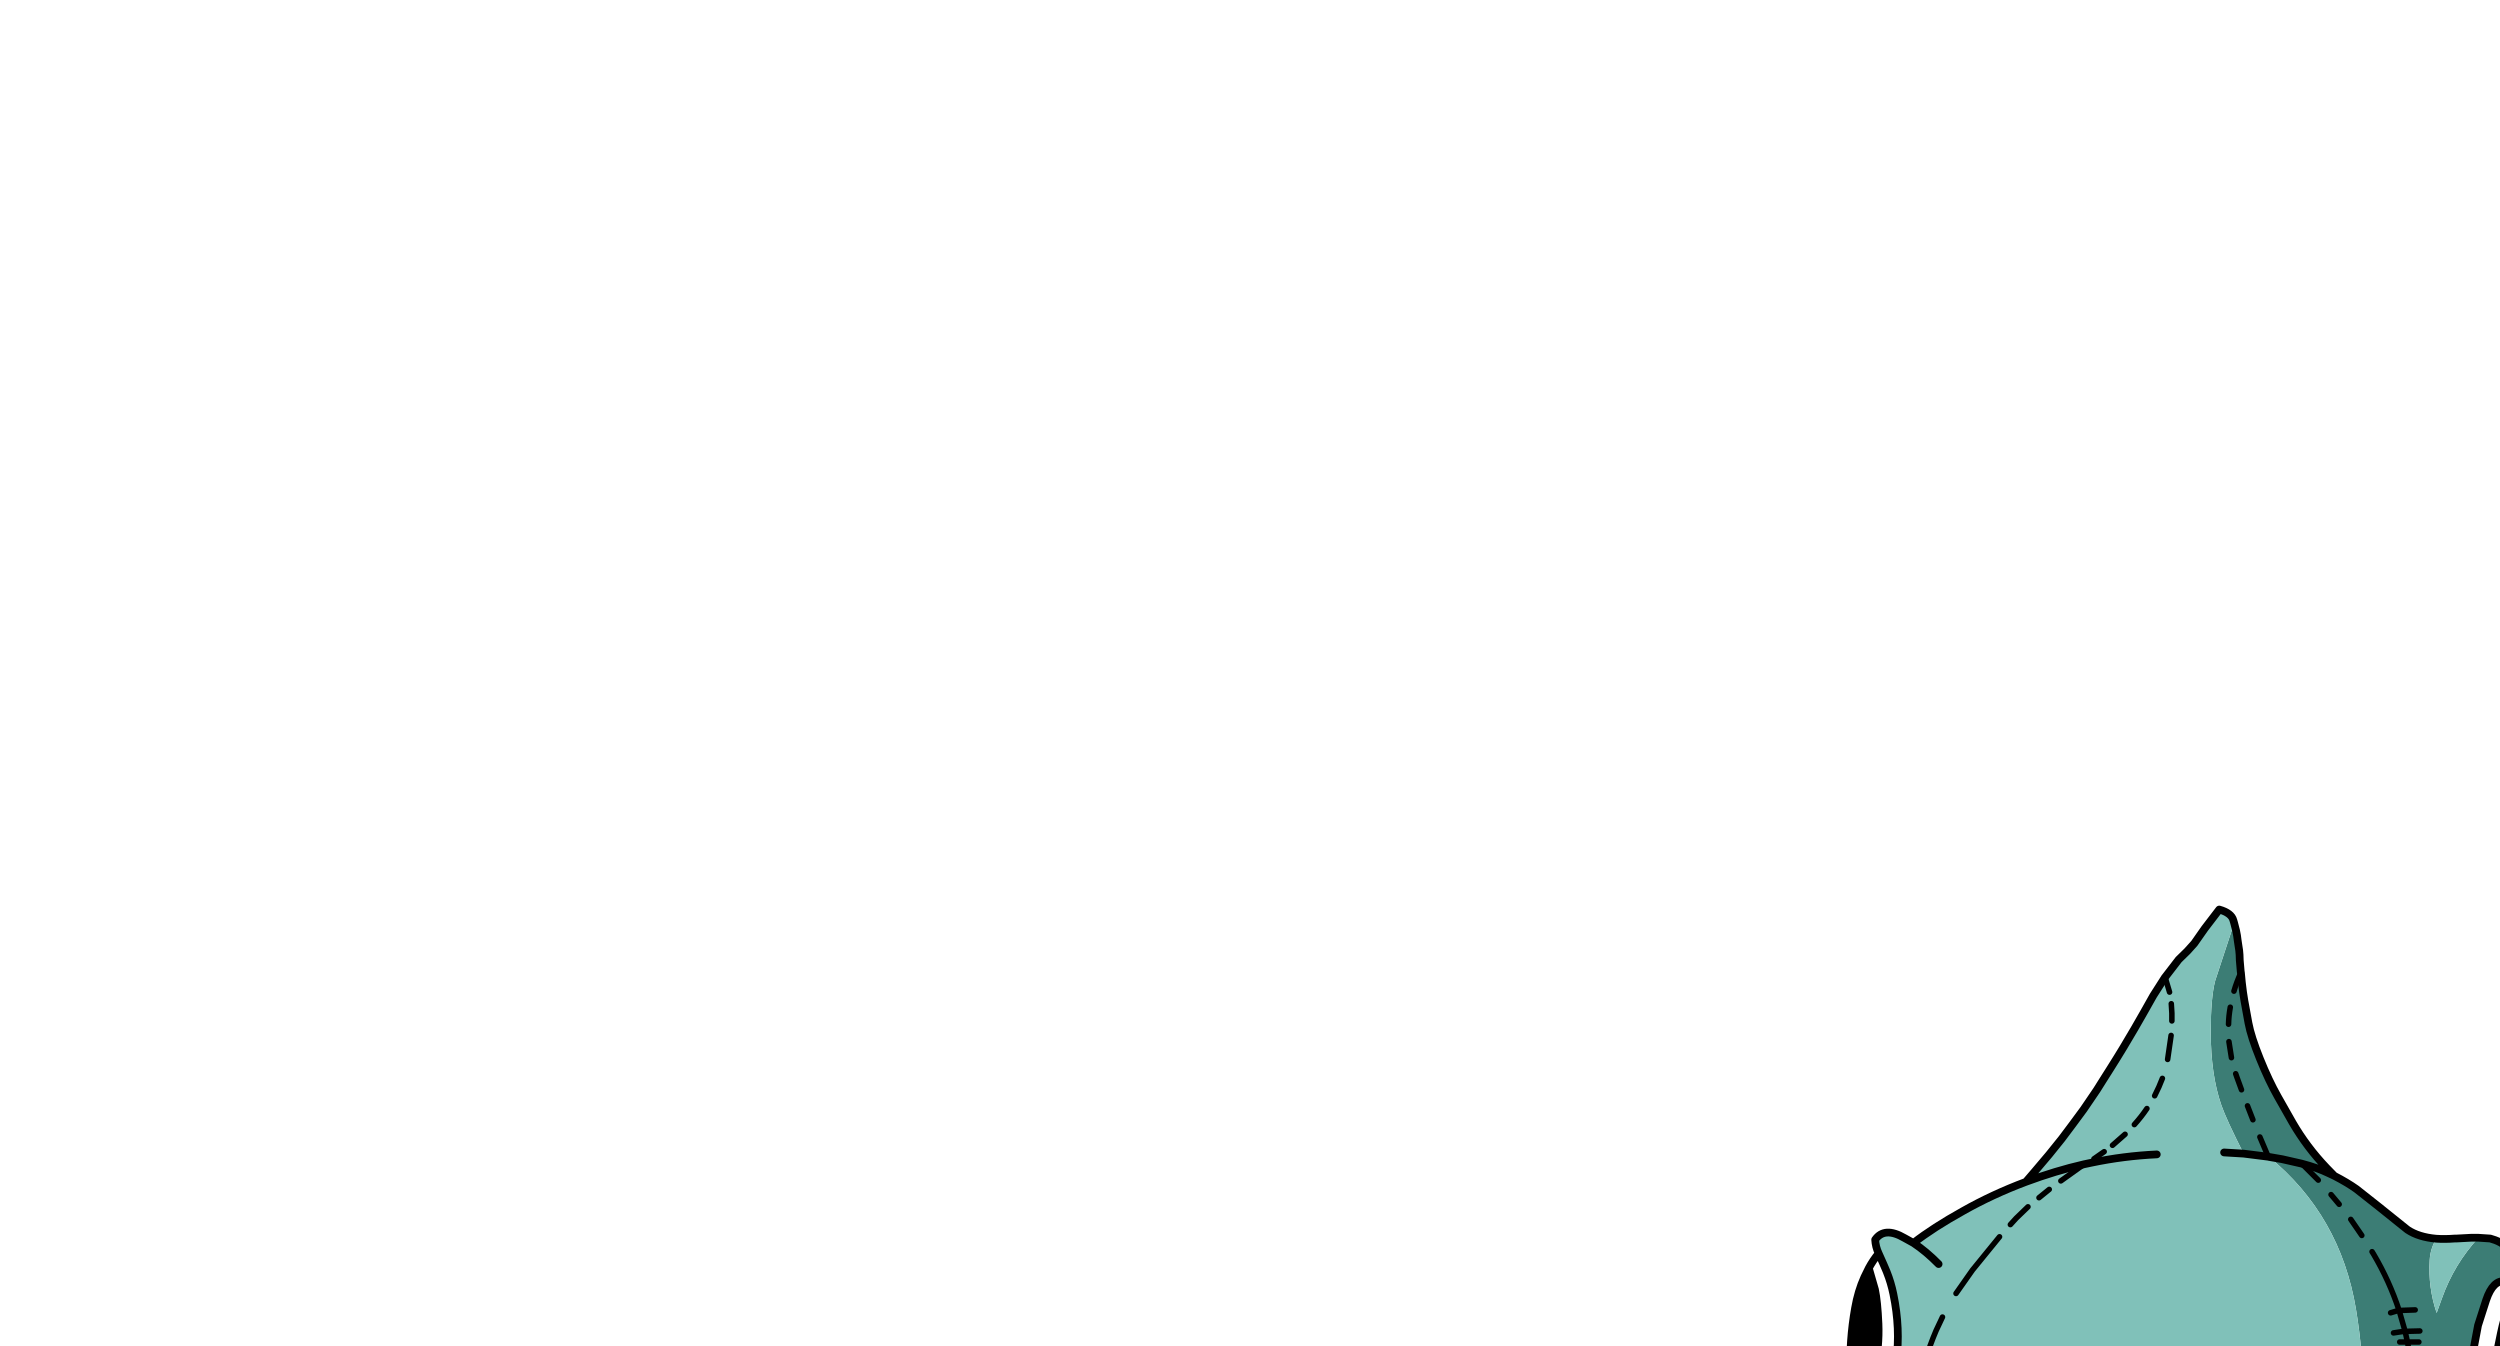
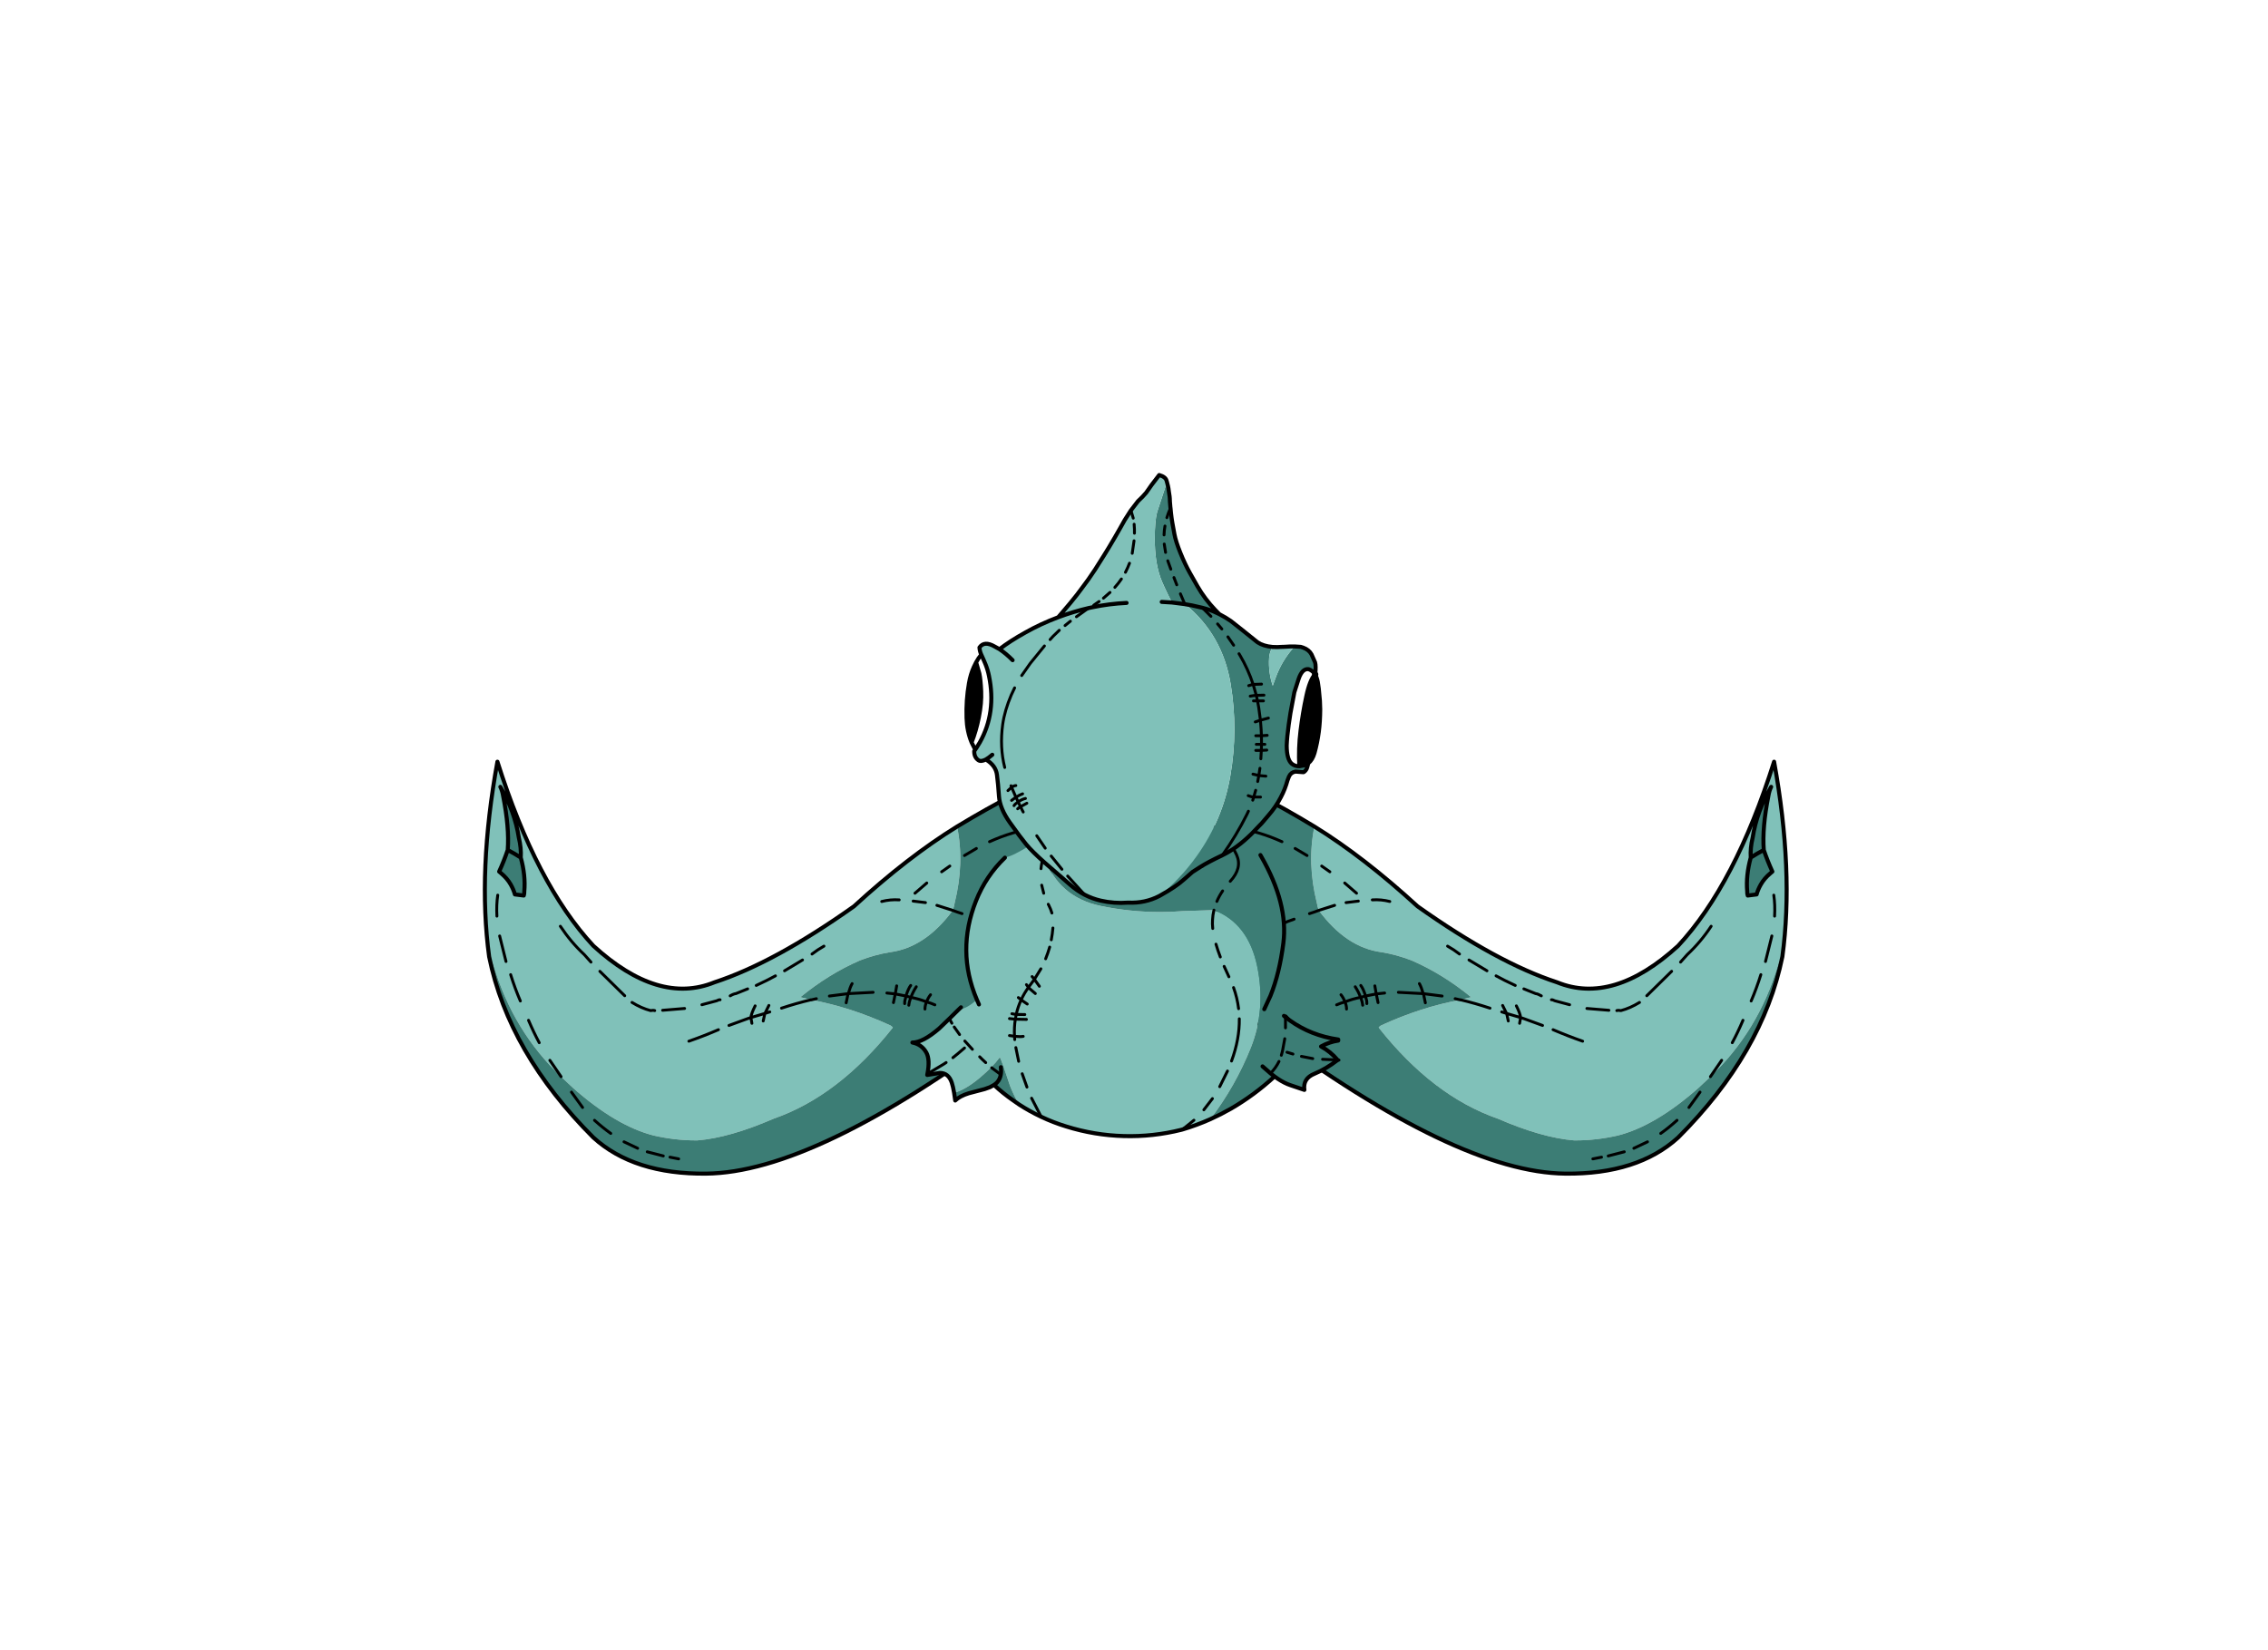
- <svg width="11000px" height="8000px" style="fill-rule: evenodd; pointer-events: none; -moz-user-select: none; width: 100%; height: 100%;" color-interpolation-filters="sRGB">
+ <svg xmlns="http://www.w3.org/2000/svg" version="1.1" viewBox="0 0 11000 8000">
  <g enable-background="new">
    <g>
      <g>
        <g transform="matrix(-0.4899902 0 0 0.4899902 6058 4537)">
          <g>
            <path fill-opacity="1.000" fill="rgb(128,193,185)" d="M -5168 -1470 Q -5025 -1227 -4985 -967 Q -4960 -864 -4966 -770 Q -4917 -592 -4931 -435 Q -4930 -412 -4936 -394 L -5024 -405 Q -5037 -453 -5066 -504 Q -5100 -564 -5161 -615 L -5180 -631 Q -5132 -736 -5095 -845 Q -5078 -1065 -5141 -1383 Q -5149 -1431 -5168 -1470 Z M -5197 -1719 Q -5394 -636 -5279 211 Q -5246 257 -5232 307 Q -5040 948 -4567 1399 L -4449 1510 Q -4021 1888 -3649 1982 Q -3436 2030 -3234 2030 Q -3226 2030 -3218 2030 Q -2899 2004 -2463 1815 Q -1819 1591 -1283 913 Q -1294 897 -1309 891 Q -1704 710 -2091 639 L -2093 638 L -2198 612 Q -1917 382 -1608 248 Q -1460 191 -1312 167 Q -963 122 -690 -247 Q -677 -284 -671 -321 Q -573 -715 -647 -1077 L -647 -1077 Q -1136 -775 -1668 -287 Q -2455 271 -3049 465 Q -3203 528 -3364 528 Q -3782 528 -4247 104 Q -4812 -503 -5197 -1719 Z">

</path>
            <path fill-opacity="1.000" fill="rgb(60,125,117)" d="M -5168 -1470 Q -5149 -1431 -5141 -1383 Q -5078 -1065 -5095 -845 Q -5132 -736 -5180 -631 L -5161 -615 Q -5100 -564 -5066 -504 Q -5037 -453 -5024 -405 L -4936 -394 Q -4930 -412 -4931 -435 Q -4917 -592 -4966 -770 Q -4960 -864 -4985 -967 Q -5025 -1227 -5168 -1470 Z M -84 -1393 Q -348 -1258 -647 -1077 Q -573 -715 -671 -321 Q -677 -284 -690 -247 Q -963 122 -1312 167 Q -1460 191 -1608 248 Q -1917 382 -2198 612 L -2093 638 L -2091 639 Q -1704 710 -1309 891 Q -1294 897 -1283 913 Q -1819 1591 -2463 1815 Q -2899 2004 -3218 2030 Q -3226 2030 -3234 2030 Q -3436 2030 -3649 1982 Q -4021 1888 -4449 1510 L -4567 1399 Q -5040 948 -5232 307 Q -5246 257 -5279 211 L -5279 211 Q -5085 1165 -4247 2002 Q -3854 2359 -3161 2359 Q -3146 2359 -3130 2359 Q -2062 2348 -148 930 Q 250 515 324 -61 Q 378 -656 -84 -1393 Z">

</path>
            <path fill="none" stroke-opacity="1.000" stroke="rgb(0,0,0)" stroke-linejoin="round" stroke-linecap="round" stroke-width="40" d="M -5168 -1470 Q -5025 -1227 -4985 -967 Q -4960 -864 -4966 -770 Q -4917 -592 -4931 -435 Q -4930 -412 -4936 -394 L -5024 -405 Q -5037 -453 -5066 -504 Q -5100 -564 -5161 -615 L -5180 -631 Q -5132 -736 -5095 -845 Q -5078 -1065 -5141 -1383 Q -5149 -1431 -5168 -1470 Z M -4966 -770 Q -5027 -809 -5095 -845 M -5279 211 Q -5085 1165 -4247 2002 Q -3845 2367 -3130 2359 Q -2062 2348 -148 930 Q 250 515 324 -61 Q 378 -656 -84 -1393 Q -348 -1258 -647 -1077 Q -1136 -775 -1668 -287 Q -2455 271 -3049 465 Q -3604 691 -4247 104 Q -4812 -503 -5197 -1719 Q -5394 -636 -5279 211 Z">

</path>
            <path fill="none" stroke-opacity="1.000" stroke="rgb(0,0,0)" stroke-linejoin="round" stroke-linecap="round" stroke-width="28.572" d="M -5194 -398 Q -5208 -303 -5202 -190 M -690 -247 Q -646 -230 -598 -215 M -1220 -351 Q -1307 -357 -1393 -335 M -960 -324 L -1082 -339 M -947 -518 L -1064 -417 M -32 -1031 Q -158 -998 -268 -952 L -326 -927 M -719 -686 L -800 -629 M -456 -860 L -574 -790 M -235 -66 Q -329 -121 -446 -160 M -690 -247 L -847 -297 M -4567 1399 L -4678 1237 M -2091 639 L -2040 627 M -1342 571 L -1259 580 L -1245 500 M -1166 676 L -1165 651 L -1152 601 L -1259 580 L -1264 603 L -1270 633 L -1277 666 M -867 688 Q -908 670 -949 659 Q -965 693 -965 730 M -1051 509 Q -1084 560 -1104 614 Q -1025 629 -949 659 Q -936 621 -910 588 M -1106 496 Q -1128 524 -1150 590 L -1152 601 L -1104 614 L -1108 623 Q -1123 664 -1125 692 M -2177 244 L -2355 351 M -2385 721 Q -2237 672 -2093 638 M -1745 668 L -1728 586 L -1724 577 L -1911 601 M -1965 107 Q -2026 141 -2083 185 M -1686 478 Q -1705 511 -1724 577 L -1478 564 M -2445 401 Q -2535 450 -2608 483 L -2635 496 M -2720 530 L -2837 577 Q -2859 579 -2893 599 M -2993 638 Q -3004 636 -3027 648 L -3173 687 M -2905 892 L -2716 823 L -2688 814 Q -2685 776 -2646 698 M -2566 848 L -2551 779 L -2549 773 L -2688 814 Q -2686 818 -2687 820 L -2678 871 M -2510 694 L -2549 773 L -2501 758 M -3344 724 L -3562 742 M -3640 745 Q -3655 740 -3681 745 Q -3773 721 -3865 664 M -4271 265 L -4338 190 Q -4470 67 -4574 -90 M -4464 1552 L -4354 1704 M -4236 1831 Q -4154 1905 -4075 1961 M -3937 598 L -4183 356 M -5175 6 L -5112 259 M -5066 389 Q -5024 524 -4970 650 M -3944 2044 L -3809 2108 M -3714 2143 L -3621 2167 L -3555 2184 M -3489 2196 L -3403 2213 M -4889 841 Q -4838 961 -4783 1063 M -3302 1048 Q -3158 998 -3009 934">

</path>
          </g>
        </g>
        <g transform="matrix(0.4899902 0 0 0.4899902 4959 4537)">
          <g>
            <path fill-opacity="1.000" fill="rgb(128,193,185)" d="M -5168 -1470 Q -5025 -1227 -4985 -967 Q -4960 -864 -4966 -770 Q -4917 -592 -4931 -435 Q -4930 -412 -4936 -394 L -5024 -405 Q -5037 -453 -5066 -504 Q -5100 -564 -5161 -615 L -5180 -631 Q -5132 -736 -5095 -845 Q -5078 -1065 -5141 -1383 Q -5149 -1431 -5168 -1470 Z M -5197 -1719 Q -5394 -636 -5279 211 Q -5246 257 -5232 307 Q -5040 948 -4567 1399 L -4449 1510 Q -4021 1888 -3649 1982 Q -3436 2030 -3234 2030 Q -3226 2030 -3218 2030 Q -2899 2004 -2463 1815 Q -1819 1591 -1283 913 Q -1294 897 -1309 891 Q -1704 710 -2091 639 L -2093 638 L -2198 612 Q -1917 382 -1608 248 Q -1460 191 -1312 167 Q -963 122 -690 -247 Q -677 -284 -671 -321 Q -573 -715 -647 -1077 L -647 -1077 Q -1136 -775 -1668 -287 Q -2455 271 -3049 465 Q -3203 528 -3364 528 Q -3782 528 -4247 104 Q -4812 -503 -5197 -1719 Z">

</path>
            <path fill-opacity="1.000" fill="rgb(60,125,117)" d="M -5168 -1470 Q -5149 -1431 -5141 -1383 Q -5078 -1065 -5095 -845 Q -5132 -736 -5180 -631 L -5161 -615 Q -5100 -564 -5066 -504 Q -5037 -453 -5024 -405 L -4936 -394 Q -4930 -412 -4931 -435 Q -4917 -592 -4966 -770 Q -4960 -864 -4985 -967 Q -5025 -1227 -5168 -1470 Z M -84 -1393 Q -348 -1258 -647 -1077 Q -573 -715 -671 -321 Q -677 -284 -690 -247 Q -963 122 -1312 167 Q -1460 191 -1608 248 Q -1917 382 -2198 612 L -2093 638 L -2091 639 Q -1704 710 -1309 891 Q -1294 897 -1283 913 Q -1819 1591 -2463 1815 Q -2899 2004 -3218 2030 Q -3226 2030 -3234 2030 Q -3436 2030 -3649 1982 Q -4021 1888 -4449 1510 L -4567 1399 Q -5040 948 -5232 307 Q -5246 257 -5279 211 L -5279 211 Q -5085 1165 -4247 2002 Q -3854 2359 -3161 2359 Q -3146 2359 -3130 2359 Q -2062 2348 -148 930 Q 250 515 324 -61 Q 378 -656 -84 -1393 Z">

</path>
            <path fill="none" stroke-opacity="1.000" stroke="rgb(0,0,0)" stroke-linejoin="round" stroke-linecap="round" stroke-width="40" d="M -5168 -1470 Q -5025 -1227 -4985 -967 Q -4960 -864 -4966 -770 Q -4917 -592 -4931 -435 Q -4930 -412 -4936 -394 L -5024 -405 Q -5037 -453 -5066 -504 Q -5100 -564 -5161 -615 L -5180 -631 Q -5132 -736 -5095 -845 Q -5078 -1065 -5141 -1383 Q -5149 -1431 -5168 -1470 Z M -4966 -770 Q -5027 -809 -5095 -845 M -5279 211 Q -5085 1165 -4247 2002 Q -3845 2367 -3130 2359 Q -2062 2348 -148 930 Q 250 515 324 -61 Q 378 -656 -84 -1393 Q -348 -1258 -647 -1077 Q -1136 -775 -1668 -287 Q -2455 271 -3049 465 Q -3604 691 -4247 104 Q -4812 -503 -5197 -1719 Q -5394 -636 -5279 211 Z">

</path>
            <path fill="none" stroke-opacity="1.000" stroke="rgb(0,0,0)" stroke-linejoin="round" stroke-linecap="round" stroke-width="28.572" d="M -5194 -398 Q -5208 -303 -5202 -190 M -690 -247 Q -646 -230 -598 -215 M -1220 -351 Q -1307 -357 -1393 -335 M -960 -324 L -1082 -339 M -947 -518 L -1064 -417 M -32 -1031 Q -158 -998 -268 -952 L -326 -927 M -719 -686 L -800 -629 M -456 -860 L -574 -790 M -235 -66 Q -329 -121 -446 -160 M -690 -247 L -847 -297 M -4567 1399 L -4678 1237 M -2091 639 L -2040 627 M -1342 571 L -1259 580 L -1245 500 M -1166 676 L -1165 651 L -1152 601 L -1259 580 L -1264 603 L -1270 633 L -1277 666 M -867 688 Q -908 670 -949 659 Q -965 693 -965 730 M -1051 509 Q -1084 560 -1104 614 Q -1025 629 -949 659 Q -936 621 -910 588 M -1106 496 Q -1128 524 -1150 590 L -1152 601 L -1104 614 L -1108 623 Q -1123 664 -1125 692 M -2177 244 L -2355 351 M -2385 721 Q -2237 672 -2093 638 M -1745 668 L -1728 586 L -1724 577 L -1911 601 M -1965 107 Q -2026 141 -2083 185 M -1686 478 Q -1705 511 -1724 577 L -1478 564 M -2445 401 Q -2535 450 -2608 483 L -2635 496 M -2720 530 L -2837 577 Q -2859 579 -2893 599 M -2993 638 Q -3004 636 -3027 648 L -3173 687 M -2905 892 L -2716 823 L -2688 814 Q -2685 776 -2646 698 M -2566 848 L -2551 779 L -2549 773 L -2688 814 Q -2686 818 -2687 820 L -2678 871 M -2510 694 L -2549 773 L -2501 758 M -3344 724 L -3562 742 M -3640 745 Q -3655 740 -3681 745 Q -3773 721 -3865 664 M -4271 265 L -4338 190 Q -4470 67 -4574 -90 M -4464 1552 L -4354 1704 M -4236 1831 Q -4154 1905 -4075 1961 M -3937 598 L -4183 356 M -5175 6 L -5112 259 M -5066 389 Q -5024 524 -4970 650 M -3944 2044 L -3809 2108 M -3714 2143 L -3621 2167 L -3555 2184 M -3489 2196 L -3403 2213 M -4889 841 Q -4838 961 -4783 1063 M -3302 1048 Q -3158 998 -3009 934">

</path>
          </g>
        </g>
        <g transform="matrix(0.4899902 0 0 0.4899902 5460 4713)">
          <g>
            <path fill-opacity="1.000" fill="rgb(128,193,185)" d="M -512 -1437 Q -579 -1437 -654 -1411 Q -751 -1378 -879 -1295 Q -1015 -1206 -1088 -1170 Q -1143 -1142 -1189 -1130 L -1196 -1128 Q -1385 -946 -1482 -701 Q -1679 -206 -1474 277 Q -1522 322 -1570 348 Q -1612 370 -1662 383 L -1746 466 L -1848 564 Q -2009 702 -2111 702 Q -2112 702 -2112 702 L -2112 702 Q -2019 720 -1973 803 Q -1936 873 -1963 1012 L -1965 1023 L -1840 1003 Q -1754 1003 -1722 1100 Q -1710 1136 -1699 1200 Q -1589 1171 -1446 1052 Q -1316 943 -1246 847 Q -1219 904 -1145 1132 Q -1103 1238 -1055 1316 Q -950 1384 -837 1437 Q -717 1494 -589 1533 Q -311 1620 -18 1628 Q 12 1629 41 1629 Q 299 1629 550 1566 L 561 1563 Q 702 1521 837 1461 Q 1086 1133 1238 753 Q 1389 372 1301 -52 Q 1213 -477 873 -609 Q 873 -609 873 -609 L 873 -609 L 566 -599 Q 453 -590 340 -590 Q 43 -590 -246 -650 Q -665 -736 -810 -1139 Q -696 -1326 -507 -1437 Q -509 -1437 -512 -1437 Z">

</path>
            <path fill-opacity="1.000" fill="rgb(60,125,117)" d="M -1246 847 Q -1316 943 -1446 1052 Q -1589 1171 -1699 1200 L -1688 1276 Q -1644 1232 -1553 1204 L -1397 1163 L -1344 1144 L -1304 1122 Q -1214 1206 -1114 1275 L -1055 1316 Q -1103 1238 -1145 1132 Q -1219 904 -1246 847 Z M 203 -1628 Q -170 -1628 -499 -1442 L -507 -1437 Q -696 -1326 -810 -1139 Q -665 -736 -246 -650 Q 44 -590 340 -590 Q 452 -590 566 -599 L 873 -609 Q 1213 -477 1301 -52 Q 1389 372 1238 753 Q 1086 1133 837 1461 Q 941 1414 1041 1357 Q 1275 1221 1473 1038 L 1504 1060 Q 1571 1105 1632 1125 L 1768 1171 Q 1752 1058 1868 1011 Q 1984 963 2097 875 L 2096 874 Q 2028 792 1933 741 Q 2014 696 2103 683 L 2103 672 Q 1833 633 1624 483 L 1581 451 L 1585 439 Q 1461 297 1434 244 L 1432 240 Q 1522 18 1560 -282 Q 1610 -670 1341 -1140 L 1328 -1133 L 1288 -1127 Q 1217 -1127 1135 -1202 Q 1086 -1247 1043 -1255 L 1043 -1255 Q 1043 -1255 1043 -1255 Q 845 -1563 389 -1617 Q 295 -1628 203 -1628 Z">

</path>
            <path fill="none" stroke-opacity="1.000" stroke="rgb(0,0,0)" stroke-linejoin="round" stroke-linecap="round" stroke-width="28.572" d="M 1585 439 L 1624 483 M 2096 874 L 2111 876 M 1043 -1255 Q 1073 -1209 1097 -1156 Q 1156 -1026 1034 -894 M 902 -695 Q 924 -748 959 -799 M 936 -145 Q 910 -213 893 -272 M 861 -427 Q 856 -474 859 -513 Q 861 -560 873 -609 M -810 -1139 L -817 -1127 Q -834 -1074 -839 -1019 M 1043 -1255 Q 845 -1563 389 -1617 Q -89 -1674 -499 -1442 L -507 -1437 Q -696 -1326 -810 -1139 M 1851 861 L 1739 839 M 1655 816 L 1639 811 L 1596 798 M 2096 874 L 1948 868 M 1581 451 L 1585 439 M 1117 367 Q 1104 260 1067 158 M 1540 828 L 1545 810 L 1552 783 L 1574 664 M 1581 451 L 1581 557 M 1047 885 Q 1127 668 1124 467 M 561 1563 L 675 1471 M 1433 1007 Q 1485 954 1517 889 M 930 1139 L 1007 984 M 773 1368 L 858 1257 M 1021 51 L 974 -52 M -812 -776 L -832 -856 M -731 -580 Q -742 -618 -761 -655 L -767 -667 M -793 -127 Q -770 -184 -753 -243 M -737 -315 Q -726 -373 -721 -432 M -927 49 L -904 76 L -840 -28 M -983 129 L -963 156 L -941 126 L -904 76 L -898 85 L -855 145 M -963 156 L -952 168 L -895 217 M -1063 257 L -1035 279 Q -1006 215 -963 156 M -975 321 L -1023 288 L -1035 279 Q -1068 349 -1084 424 L -1078 424 L -999 425 M -1151 465 L -1093 471 L -1084 424 L -1127 417 M -1093 471 L -983 473 M -1386 901 L -1420 869 L -1446 843 M -1518 769 L -1560 723 L -1582 699 L -1593 687 M -1060 888 L -1088 752 M -1093 471 Q -1106 553 -1101 640 L -1094 641 Q -1040 646 -1015 641 M -1099 673 L -1101 640 L -1151 633 M -978 1143 L -1025 1011 M -837 1437 L -932 1253 M -1237 1019 L -1327 952 M -1963 1012 L -1802 916 L -1778 900 M -1645 623 L -1698 548 M -1711 852 L -1663 813 L -1596 756 M -1721 511 L -1746 466">

</path>
            <path fill="none" stroke-opacity="1.000" stroke="rgb(0,0,0)" stroke-linejoin="round" stroke-linecap="round" stroke-width="40" d="M 1333 -1154 L 1341 -1140 Q 1610 -670 1560 -282 Q 1522 18 1432 240 M 1624 483 Q 1833 633 2103 672 L 2103 683 Q 2014 696 1933 741 Q 2028 792 2096 874 M 837 1461 Q 941 1414 1041 1357 Q 1275 1221 1473 1038 L 1433 1007 L 1354 938 M 1473 1038 L 1504 1060 Q 1571 1105 1632 1125 L 1768 1171 Q 1752 1058 1868 1011 Q 1984 963 2097 875 L 2096 874 M 1432 240 L 1371 372 M 1581 451 L 1566 438 M 837 1461 Q 702 1521 561 1563 L 550 1566 Q 270 1636 -18 1628 Q -311 1620 -589 1533 Q -717 1494 -837 1437 Q -950 1384 -1055 1316 L -1114 1275 Q -1214 1206 -1304 1122 L -1344 1144 L -1397 1163 L -1553 1204 Q -1644 1232 -1688 1276 L -1699 1200 Q -1710 1136 -1722 1100 Q -1754 1003 -1840 1003 L -1965 1023 L -1963 1012 Q -1936 873 -1973 803 Q -2019 720 -2112 702 Q -2010 703 -1848 564 L -1746 466 L -1662 383 L -1631 353 M 1624 483 L 1581 451 M -1474 277 Q -1679 -206 -1482 -701 Q -1385 -946 -1196 -1128 M -1453 325 L -1474 277 M -1304 1122 Q -1286 1110 -1273 1096 Q -1245 1065 -1237 1019 Q -1231 986 -1236 946">

</path>
          </g>
        </g>
        <g transform="matrix(0.4899902 0 0 0.4899902 5486 4100)">
          <g>
            <path fill-opacity="1.000" fill="rgb(0,0,0)" d="M -1534 -1811 L -1557 -1764 Q -1590 -1691 -1605 -1604 Q -1635 -1435 -1629 -1260 Q -1625 -1129 -1579 -1018 Q -1535 -1128 -1507 -1267 Q -1479 -1407 -1484 -1523 Q -1489 -1639 -1502 -1700 L -1534 -1811 Z M 1821 -1693 Q 1768 -1636 1734 -1474 Q 1699 -1313 1677 -1134 Q 1655 -956 1665 -782 L 1711 -790 Q 1734 -797 1754 -812 Q 1795 -844 1815 -912 Q 1843 -1011 1858 -1123 Q 1871 -1222 1872 -1345 L 1869 -1429 L 1859 -1536 L 1858 -1548 L 1851 -1596 Q 1846 -1643 1823 -1691 L 1821 -1693 Z">

</path>
            <path fill-opacity="1.000" fill="rgb(60,125,117)" d="M 355 -3595 L 257 -3297 Q 234 -3209 234 -3033 Q 234 -2811 289 -2653 Q 314 -2581 404 -2403 L 531 -2387 L 530 -2390 L 535 -2386 Q 904 -2084 985 -1598 Q 1061 -1142 982 -687 Q 907 -253 649 108 Q 489 332 278 503 L 294 494 Q 441 412 517 344 L 607 265 L 685 215 Q 760 167 902 100 L 903 99 Q 1045 31 1189 -110 L 1197 -118 L 1261 -185 L 1294 -219 L 1358 -294 Q 1432 -378 1482 -475 Q 1524 -554 1548 -642 L 1563 -681 Q 1582 -722 1627 -729 L 1706 -723 L 1712 -726 Q 1735 -743 1743 -771 L 1754 -812 L 1754 -812 Q 1734 -797 1711 -790 L 1665 -782 Q 1663 -782 1662 -782 Q 1620 -782 1589 -808 Q 1541 -850 1540 -986 Q 1543 -1070 1560 -1194 Q 1577 -1319 1596 -1409 L 1616 -1515 L 1658 -1646 Q 1691 -1744 1747 -1744 Q 1752 -1744 1757 -1743 Q 1794 -1730 1821 -1693 L 1823 -1691 Q 1831 -1777 1821 -1810 L 1786 -1889 Q 1761 -1935 1704 -1956 L 1679 -1964 L 1618 -1968 Q 1492 -1831 1429 -1654 L 1402 -1579 Q 1357 -1712 1366 -1854 Q 1370 -1913 1400 -1963 Q 1309 -1971 1252 -2009 L 1243 -2016 L 1101 -2130 L 987 -2220 Q 939 -2254 873 -2288 L 833 -2329 Q 730 -2437 657 -2563 L 581 -2697 Q 534 -2780 488 -2894 Q 442 -3008 429 -3078 L 408 -3193 L 401 -3238 Q 394 -3289 390 -3339 L 389 -3344 L 384 -3403 L 383 -3431 L 381 -3454 L 377 -3480 L 373 -3507 L 370 -3530 L 365 -3556 L 355 -3595 Z">

</path>
            <path fill-opacity="1.000" fill="rgb(128,193,185)" d="M 1579 -1968 L 1505 -1964 L 1497 -1964 Q 1467 -1962 1439 -1962 Q 1418 -1962 1400 -1963 Q 1370 -1913 1366 -1854 Q 1357 -1712 1402 -1579 L 1429 -1654 Q 1492 -1831 1618 -1968 Z M 278 -3665 L 203 -3567 L 149 -3490 L 113 -3450 L 68 -3406 L -2 -3315 L -3 -3314 L -63 -3220 L -112 -3133 L -159 -3051 L -217 -2953 L -250 -2899 L -285 -2843 L -323 -2783 L -355 -2732 L -389 -2682 L -423 -2632 L -482 -2552 L -536 -2480 L -602 -2398 L -679 -2307 L -722 -2257 Q -895 -2192 -1047 -2106 Q -1200 -2021 -1303 -1941 L -1350 -1967 Q -1398 -1995 -1434 -1995 Q -1475 -1995 -1501 -1958 Q -1499 -1921 -1483 -1887 L -1458 -1831 L -1455 -1824 L -1446 -1803 L -1441 -1791 Q -1419 -1736 -1407 -1677 Q -1332 -1315 -1497 -1019 L -1527 -970 L -1543 -946 L -1553 -932 Q -1554 -871 -1512 -842 Q -1501 -834 -1486 -834 Q -1466 -834 -1438 -849 Q -1340 -790 -1328 -698 Q -1316 -607 -1308 -486 Q -1300 -365 -1199 -223 Q -1098 -81 -1038 -8 Q -978 64 -858 170 L -601 393 Q -534 451 -460 490 Q -384 529 -302 548 Q -203 571 -102 571 Q -66 571 -30 568 Q -14 569 3 569 Q 151 569 278 503 Q 489 332 649 108 Q 907 -253 982 -687 Q 1061 -1142 985 -1598 Q 904 -2084 535 -2386 L 531 -2387 L 404 -2403 Q 314 -2581 289 -2653 Q 234 -2811 234 -3033 Q 234 -3209 257 -3297 L 355 -3595 L 351 -3609 Q 341 -3647 278 -3665 Z">

</path>
            <path fill-opacity="1.000" fill="rgb(255,255,255)" d="M -1483 -1887 Q -1512 -1852 -1534 -1811 L -1502 -1700 Q -1489 -1639 -1484 -1523 Q -1479 -1407 -1507 -1267 Q -1535 -1128 -1579 -1018 L -1543 -946 L -1527 -970 L -1497 -1019 Q -1332 -1315 -1407 -1677 Q -1419 -1736 -1441 -1791 L -1446 -1803 L -1455 -1824 L -1458 -1831 L -1483 -1887 Z M 1747 -1744 Q 1691 -1744 1658 -1646 L 1616 -1515 L 1596 -1409 Q 1577 -1319 1560 -1194 Q 1543 -1070 1540 -986 Q 1541 -850 1589 -808 Q 1620 -782 1662 -782 Q 1664 -782 1665 -782 Q 1655 -956 1677 -1134 Q 1699 -1313 1734 -1474 Q 1768 -1636 1821 -1693 Q 1794 -1730 1757 -1743 Q 1752 -1744 1747 -1744 Z">

</path>
            <path fill="none" stroke-opacity="1.000" stroke="rgb(0,0,0)" stroke-linejoin="round" stroke-linecap="round" stroke-width="40" d="M 355 -3595 L 365 -3556 L 370 -3530 L 373 -3507 L 377 -3480 L 381 -3454 L 383 -3431 L 384 -3403 L 389 -3344 L 390 -3339 Q 394 -3289 401 -3238 L 408 -3193 L 429 -3078 Q 442 -3008 488 -2894 Q 534 -2780 581 -2697 L 657 -2563 Q 730 -2437 833 -2329 L 873 -2288 Q 939 -2254 987 -2220 L 1101 -2130 L 1243 -2016 L 1252 -2009 Q 1309 -1971 1400 -1963 Q 1444 -1960 1497 -1964 L 1505 -1964 L 1579 -1968 L 1618 -1968 L 1679 -1964 L 1704 -1956 Q 1761 -1935 1786 -1889 L 1821 -1810 Q 1831 -1777 1823 -1691 Q 1846 -1643 1851 -1596 L 1858 -1548 L 1859 -1536 L 1869 -1429 L 1872 -1345 Q 1871 -1222 1858 -1123 Q 1843 -1011 1815 -912 Q 1795 -844 1754 -812 L 1743 -771 Q 1735 -743 1712 -726 L 1706 -723 L 1627 -729 Q 1582 -722 1563 -681 L 1548 -642 Q 1524 -554 1482 -475 Q 1432 -378 1358 -294 L 1294 -219 L 1261 -185 L 1197 -118 L 1189 -110 Q 1045 31 903 99 M 902 100 Q 760 167 685 215 L 607 265 L 517 344 Q 441 412 294 494 L 278 503 Q 137 576 -30 568 Q -168 579 -302 548 Q -384 529 -460 490 Q -534 451 -601 393 L -858 170 Q -978 64 -1038 -8 Q -1098 -81 -1199 -223 Q -1300 -365 -1308 -486 Q -1316 -607 -1328 -698 Q -1340 -790 -1438 -849 Q -1486 -824 -1512 -842 Q -1554 -871 -1553 -932 L -1543 -946 L -1579 -1018 Q -1625 -1129 -1629 -1260 Q -1635 -1435 -1605 -1604 Q -1590 -1691 -1557 -1764 L -1534 -1811 Q -1512 -1852 -1483 -1887 Q -1499 -1921 -1501 -1958 Q -1453 -2027 -1350 -1967 L -1303 -1941 Q -1200 -2021 -1047 -2106 Q -895 -2192 -722 -2257 L -679 -2307 L -602 -2398 L -536 -2480 L -482 -2552 L -423 -2632 L -389 -2682 L -355 -2732 L -323 -2783 L -285 -2843 L -250 -2899 L -217 -2953 L -159 -3051 L -112 -3133 L -63 -3220 L -3 -3314 L -2 -3315 L 68 -3406 L 113 -3450 L 149 -3490 L 203 -3567 L 278 -3665 Q 341 -3647 351 -3609 L 355 -3595 M 404 -2403 L 531 -2387 M 404 -2403 L 303 -2409 M 535 -2386 L 604 -2374 L 705 -2351 Q 788 -2329 843 -2302 L 873 -2288 M 531 -2387 L 535 -2386 M 1821 -1693 Q 1794 -1730 1757 -1743 Q 1694 -1752 1658 -1646 L 1616 -1515 L 1596 -1409 Q 1577 -1319 1560 -1194 Q 1543 -1070 1540 -986 Q 1541 -850 1589 -808 Q 1621 -781 1665 -782 Q 1655 -956 1677 -1134 Q 1699 -1313 1734 -1474 Q 1768 -1636 1821 -1693 Z M 1665 -782 L 1711 -790 Q 1734 -797 1754 -812 M -421 -2348 Q -569 -2314 -722 -2257 M -421 -2348 L -383 -2356 Q -216 -2391 -45 -2399 M -1543 -946 L -1527 -970 L -1497 -1019 Q -1332 -1315 -1407 -1677 Q -1419 -1736 -1441 -1791 L -1446 -1803 L -1455 -1824 L -1458 -1831 L -1483 -1887 M -1534 -1811 L -1502 -1700 Q -1489 -1639 -1484 -1523 Q -1479 -1407 -1507 -1267 Q -1535 -1128 -1579 -1018 M -1303 -1941 Q -1238 -1898 -1173 -1832 M -1374 -896 Q -1410 -865 -1438 -849">

</path>
            <path fill="none" stroke-opacity="1.000" stroke="rgb(0,0,0)" stroke-linejoin="round" stroke-linecap="round" stroke-width="28.572" d="M 903 99 L 902 100 M 531 -2387 L 530 -2390 L 488 -2489 M 390 -3339 Q 368 -3291 354 -3243 M 33 -3089 L 33 -3129 L 30 -3178 M 335 -3160 Q 327 -3116 326 -3072 M 424 -2650 L 452 -2578 M 363 -2816 L 370 -2796 L 393 -2733 M 705 -2351 L 790 -2266 M 856 -2191 L 898 -2141 M 328 -2982 L 341 -2899 M 11 -2890 L 29 -3014 M 1164 -1580 L 1204 -1592 L 1208 -1592 Q 1158 -1744 1076 -1883 L 1068 -1896 M 1310 -1429 L 1251 -1429 L 1263 -1364 L 1280 -1238 L 1307 -1245 L 1359 -1259 M 1211 -1429 L 1251 -1429 L 1239 -1484 L 1218 -1482 L 1179 -1476 M 1347 -1088 L 1290 -1084 L 1291 -999 L 1324 -999 M 1239 -999 L 1291 -999 L 1289 -939 L 1343 -942 M 1234 -1084 L 1276 -1084 L 1290 -1084 L 1287 -1147 L 1280 -1238 L 1229 -1221 M 1291 -1595 L 1208 -1592 L 1239 -1484 L 1315 -1486 M 1234 -939 L 1246 -939 L 1289 -939 L 1284 -856 M 1334 -684 L 1264 -690 L 1253 -631 M 1206 -704 L 1249 -694 L 1264 -690 L 1275 -762 M 1281 -477 L 1214 -477 L 1204 -446 M 1159 -491 L 1191 -480 L 1214 -477 L 1233 -544 M 1161 -337 L 1147 -307 Q 1045 -101 903 99 M 958 -2063 L 1015 -1980 M -56 -2702 L -34 -2748 L -16 -2792 M -161 -2553 Q -125 -2593 -96 -2636 M -802 -2036 L -772 -2069 L -711 -2128 M -541 -2262 L -421 -2348 M -654 -2175 L -601 -2218 M -370 -2376 L -317 -2413 M -274 -2446 L -209 -2503 M -1251 -770 Q -1302 -971 -1271 -1197 Q -1252 -1333 -1186 -1488 L -1153 -1558 M -1083 -1680 L -998 -1801 L -858 -1973 M -1189 -589 L -1183 -574 Q -1162 -589 -1141 -591 M -1046 -463 Q -1080 -456 -1117 -430 L -1118 -429 L -1095 -381 L -1092 -383 L -1032 -416 M -1159 -392 Q -1149 -409 -1118 -429 L -1140 -475 L -1144 -473 L -1183 -444 M -1068 -329 L -1095 -381 Q -1116 -369 -1123 -361 M -1183 -574 L -1140 -475 Q -1104 -499 -1074 -509 M -1183 -574 L -1219 -541 M -685 238 L -791 107 M -460 490 L -628 305 M 21 -3238 L -2 -3315 M -850 29 L -934 -94">

</path>
            <path fill="none" stroke-opacity="1.000" stroke="rgb(0,0,0)" stroke-linejoin="round" stroke-linecap="round" stroke-width="60" d="M 1821 -1693 L 1823 -1691">

</path>
          </g>
        </g>
      </g>
    </g>
  </g>
</svg>
